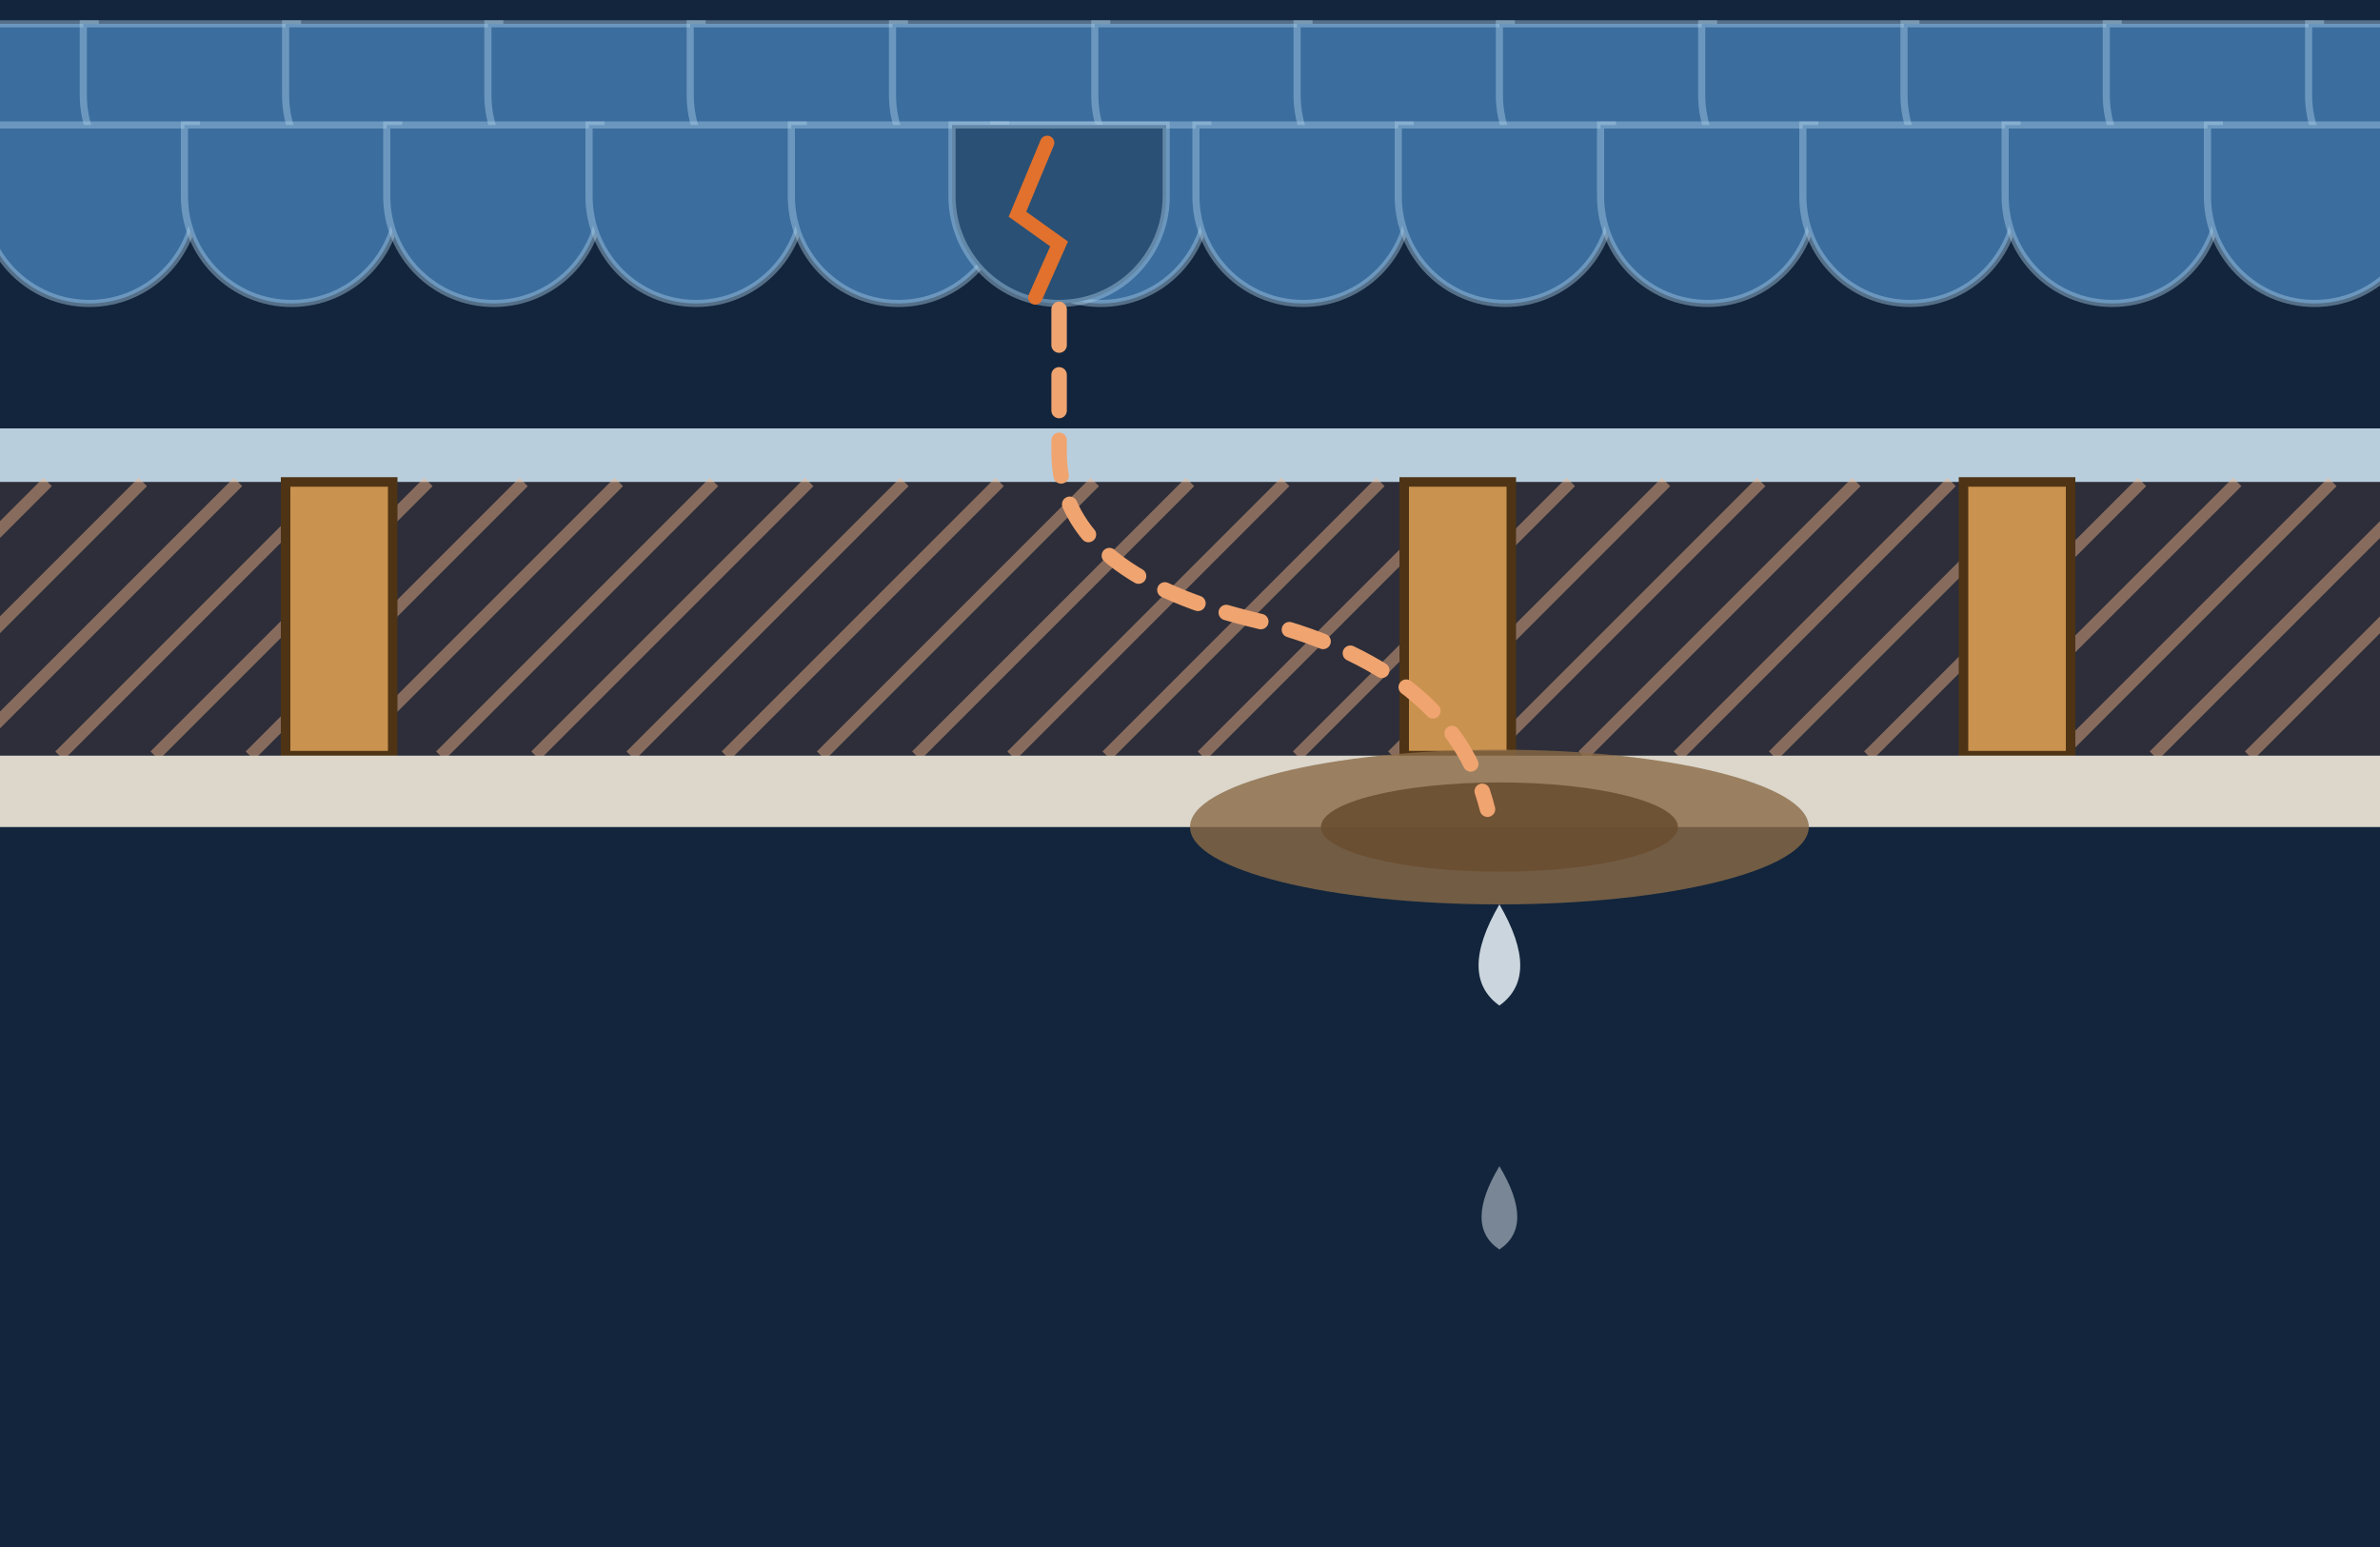
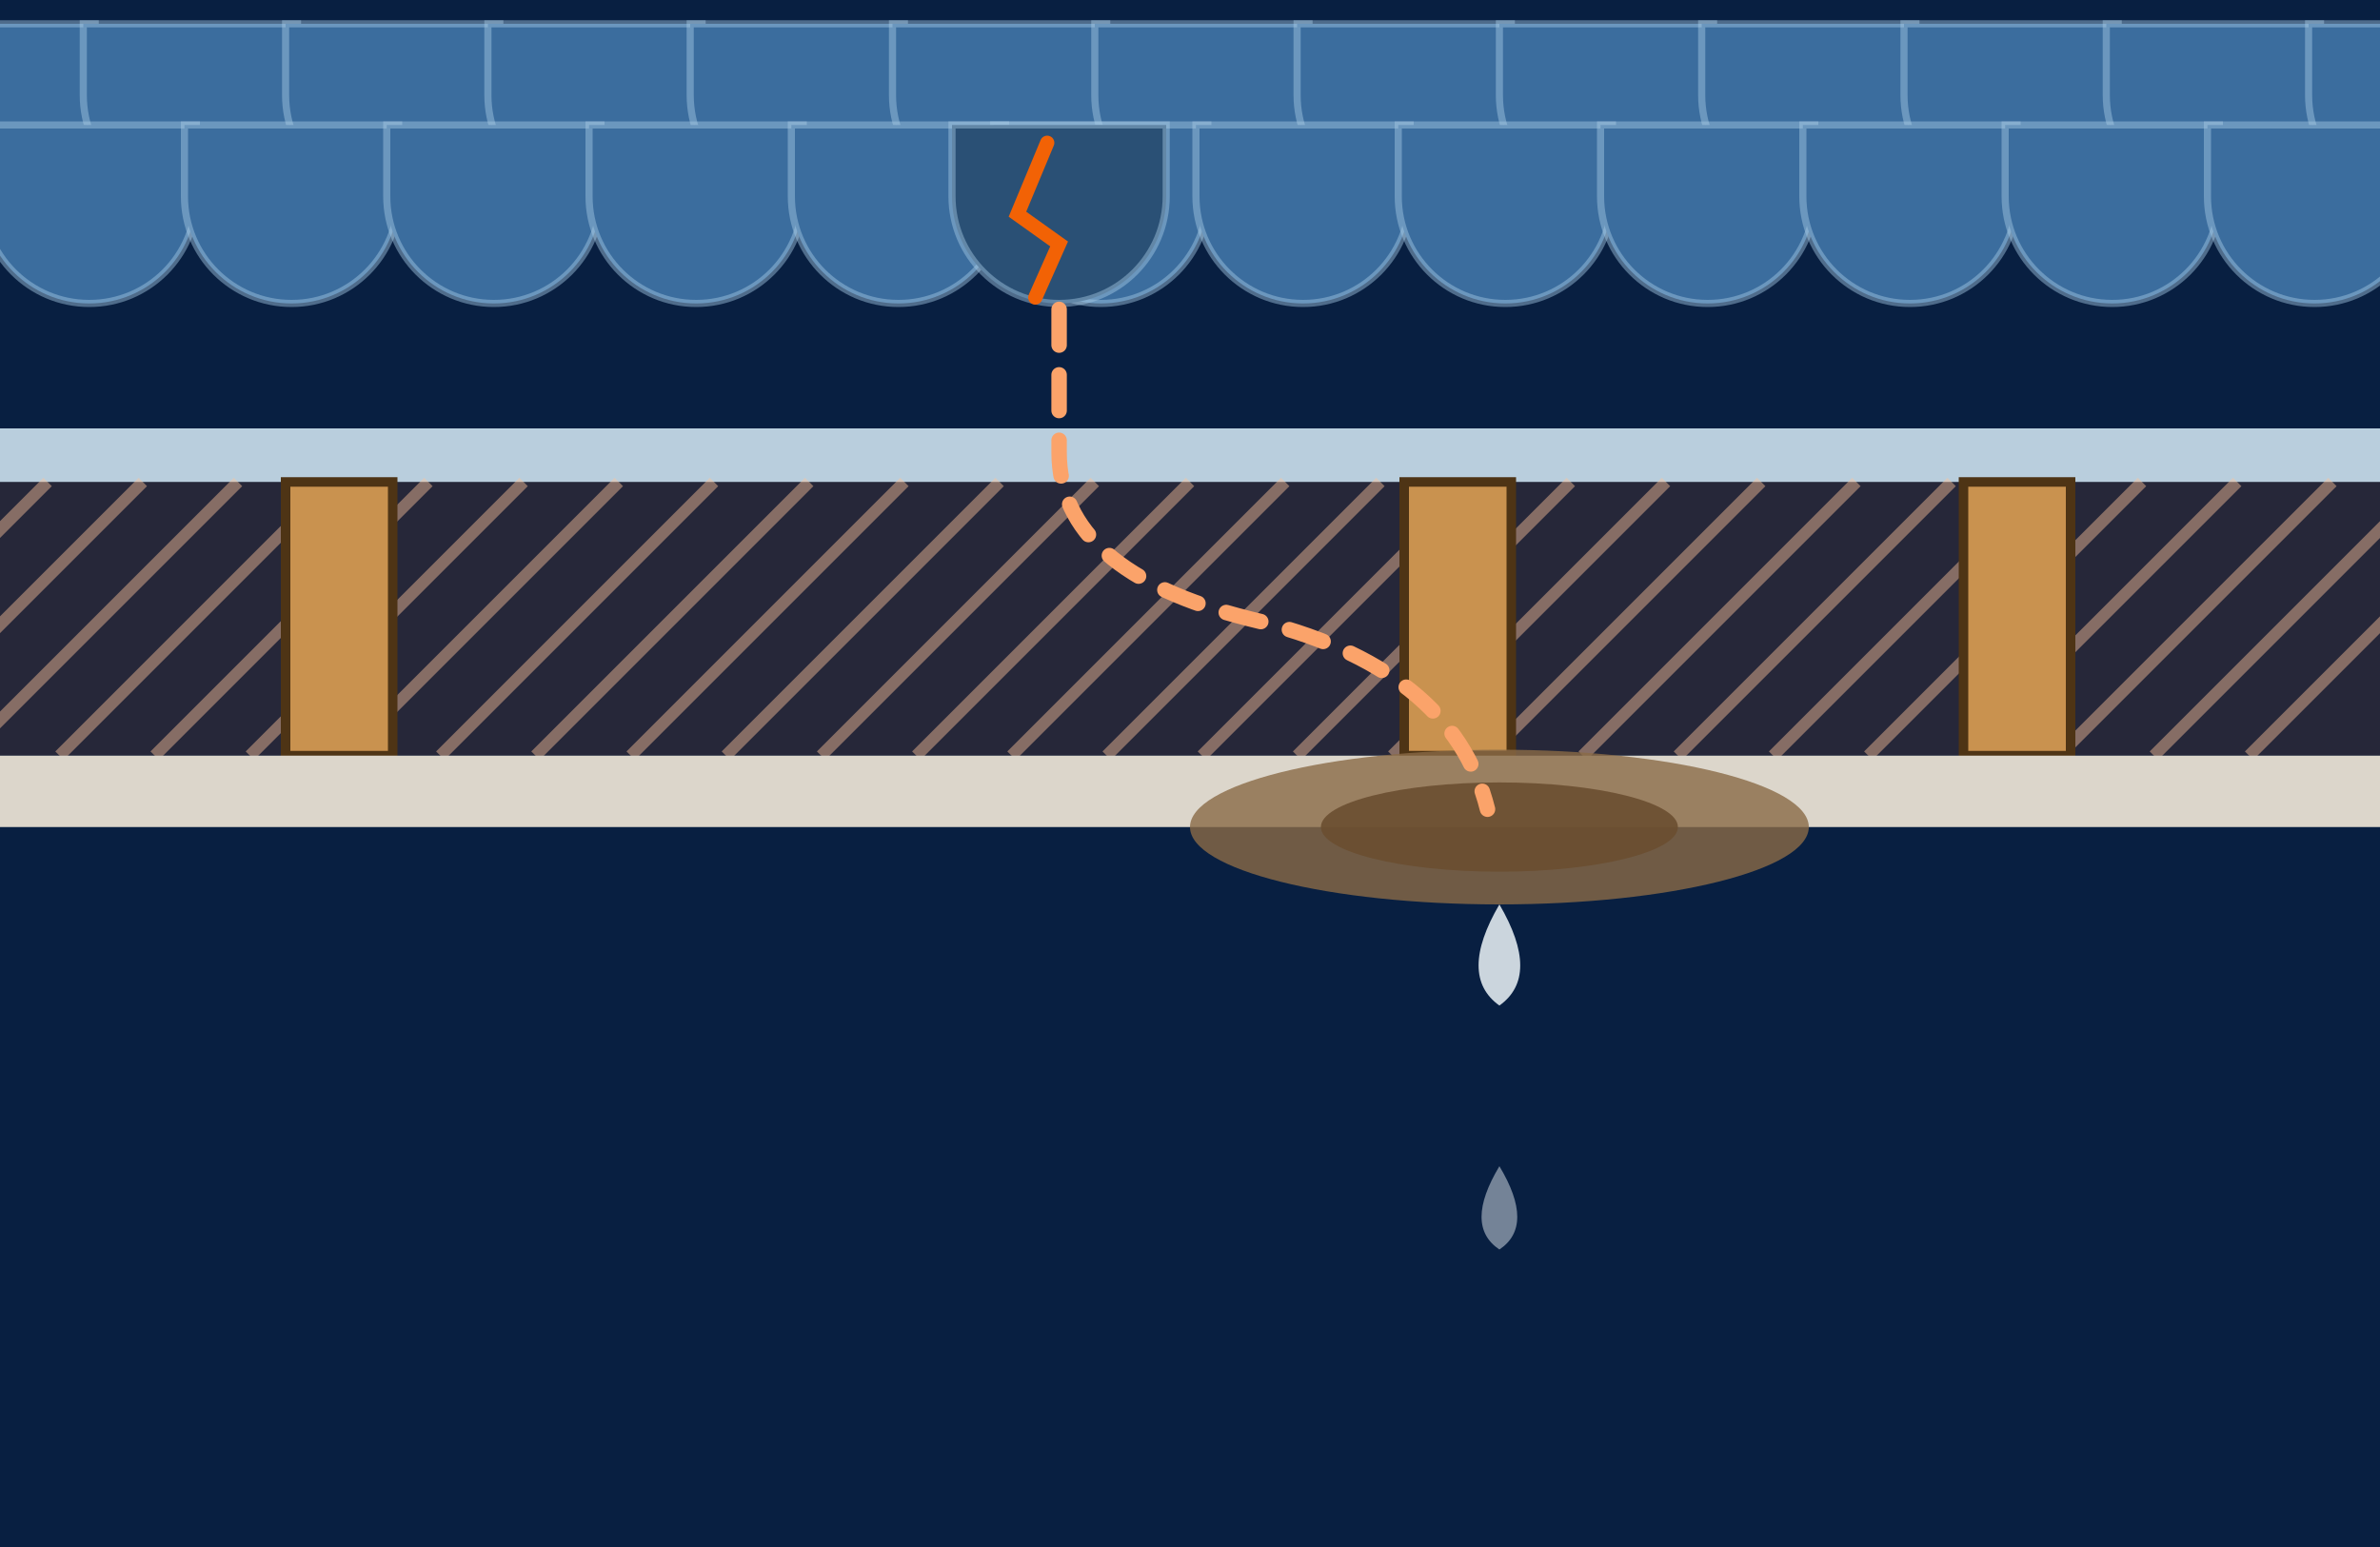
<svg xmlns="http://www.w3.org/2000/svg" class="ill" viewBox="0 0 400 260" role="img" aria-labelledby="tfuite">
-   <rect width="400" height="260" fill="#12253C" />
+   <rect width="400" height="260" fill="#081F41" />
  <defs>
    <clipPath id="cFui">
      <rect width="400" height="260" />
    </clipPath>
  </defs>
  <g clip-path="url(#cFui)">
    <path d="M-20 4 h36 v12.0 a18.0 18.0 0 0 1 -36 0 z" fill="#3B6D9E" fill-opacity="1" stroke="#A8CBE6" stroke-opacity=".45" stroke-width="1.2" />
    <path d="M14 4 h36 v12.0 a18.0 18.0 0 0 1 -36 0 z" fill="#3B6D9E" fill-opacity="1" stroke="#A8CBE6" stroke-opacity=".45" stroke-width="1.2" />
    <path d="M48 4 h36 v12.0 a18.0 18.0 0 0 1 -36 0 z" fill="#3B6D9E" fill-opacity="1" stroke="#A8CBE6" stroke-opacity=".45" stroke-width="1.2" />
    <path d="M82 4 h36 v12.0 a18.0 18.0 0 0 1 -36 0 z" fill="#3B6D9E" fill-opacity="1" stroke="#A8CBE6" stroke-opacity=".45" stroke-width="1.2" />
    <path d="M116 4 h36 v12.0 a18.0 18.0 0 0 1 -36 0 z" fill="#3B6D9E" fill-opacity="1" stroke="#A8CBE6" stroke-opacity=".45" stroke-width="1.2" />
    <path d="M150 4 h36 v12.0 a18.0 18.0 0 0 1 -36 0 z" fill="#3B6D9E" fill-opacity="1" stroke="#A8CBE6" stroke-opacity=".45" stroke-width="1.2" />
    <path d="M184 4 h36 v12.0 a18.0 18.0 0 0 1 -36 0 z" fill="#3B6D9E" fill-opacity="1" stroke="#A8CBE6" stroke-opacity=".45" stroke-width="1.2" />
    <path d="M218 4 h36 v12.0 a18.0 18.0 0 0 1 -36 0 z" fill="#3B6D9E" fill-opacity="1" stroke="#A8CBE6" stroke-opacity=".45" stroke-width="1.2" />
    <path d="M252 4 h36 v12.0 a18.0 18.0 0 0 1 -36 0 z" fill="#3B6D9E" fill-opacity="1" stroke="#A8CBE6" stroke-opacity=".45" stroke-width="1.2" />
    <path d="M286 4 h36 v12.0 a18.0 18.0 0 0 1 -36 0 z" fill="#3B6D9E" fill-opacity="1" stroke="#A8CBE6" stroke-opacity=".45" stroke-width="1.2" />
    <path d="M320 4 h36 v12.0 a18.0 18.0 0 0 1 -36 0 z" fill="#3B6D9E" fill-opacity="1" stroke="#A8CBE6" stroke-opacity=".45" stroke-width="1.2" />
    <path d="M354 4 h36 v12.0 a18.0 18.0 0 0 1 -36 0 z" fill="#3B6D9E" fill-opacity="1" stroke="#A8CBE6" stroke-opacity=".45" stroke-width="1.2" />
    <path d="M388 4 h36 v12.0 a18.0 18.0 0 0 1 -36 0 z" fill="#3B6D9E" fill-opacity="1" stroke="#A8CBE6" stroke-opacity=".45" stroke-width="1.2" />
    <path d="M422 4 h36 v12.0 a18.0 18.0 0 0 1 -36 0 z" fill="#3B6D9E" fill-opacity="1" stroke="#A8CBE6" stroke-opacity=".45" stroke-width="1.2" />
    <path d="M-37.0 21 h36 v12.0 a18.0 18.0 0 0 1 -36 0 z" fill="#3B6D9E" fill-opacity="1" stroke="#A8CBE6" stroke-opacity=".45" stroke-width="1.2" />
    <path d="M-3.0 21 h36 v12.0 a18.0 18.0 0 0 1 -36 0 z" fill="#3B6D9E" fill-opacity="1" stroke="#A8CBE6" stroke-opacity=".45" stroke-width="1.2" />
    <path d="M31.0 21 h36 v12.0 a18.0 18.0 0 0 1 -36 0 z" fill="#3B6D9E" fill-opacity="1" stroke="#A8CBE6" stroke-opacity=".45" stroke-width="1.2" />
    <path d="M65.0 21 h36 v12.0 a18.0 18.0 0 0 1 -36 0 z" fill="#3B6D9E" fill-opacity="1" stroke="#A8CBE6" stroke-opacity=".45" stroke-width="1.2" />
    <path d="M99.0 21 h36 v12.0 a18.0 18.0 0 0 1 -36 0 z" fill="#3B6D9E" fill-opacity="1" stroke="#A8CBE6" stroke-opacity=".45" stroke-width="1.2" />
    <path d="M133.0 21 h36 v12.0 a18.0 18.0 0 0 1 -36 0 z" fill="#3B6D9E" fill-opacity="1" stroke="#A8CBE6" stroke-opacity=".45" stroke-width="1.2" />
    <path d="M167.0 21 h36 v12.0 a18.0 18.0 0 0 1 -36 0 z" fill="#3B6D9E" fill-opacity="1" stroke="#A8CBE6" stroke-opacity=".45" stroke-width="1.2" />
    <path d="M201.0 21 h36 v12.0 a18.0 18.0 0 0 1 -36 0 z" fill="#3B6D9E" fill-opacity="1" stroke="#A8CBE6" stroke-opacity=".45" stroke-width="1.2" />
    <path d="M235.0 21 h36 v12.0 a18.0 18.0 0 0 1 -36 0 z" fill="#3B6D9E" fill-opacity="1" stroke="#A8CBE6" stroke-opacity=".45" stroke-width="1.2" />
    <path d="M269.0 21 h36 v12.0 a18.0 18.0 0 0 1 -36 0 z" fill="#3B6D9E" fill-opacity="1" stroke="#A8CBE6" stroke-opacity=".45" stroke-width="1.2" />
    <path d="M303.0 21 h36 v12.0 a18.0 18.0 0 0 1 -36 0 z" fill="#3B6D9E" fill-opacity="1" stroke="#A8CBE6" stroke-opacity=".45" stroke-width="1.2" />
    <path d="M337.0 21 h36 v12.0 a18.0 18.0 0 0 1 -36 0 z" fill="#3B6D9E" fill-opacity="1" stroke="#A8CBE6" stroke-opacity=".45" stroke-width="1.2" />
    <path d="M371.0 21 h36 v12.0 a18.0 18.0 0 0 1 -36 0 z" fill="#3B6D9E" fill-opacity="1" stroke="#A8CBE6" stroke-opacity=".45" stroke-width="1.2" />
    <path d="M405.0 21 h36 v12.0 a18.0 18.0 0 0 1 -36 0 z" fill="#3B6D9E" fill-opacity="1" stroke="#A8CBE6" stroke-opacity=".45" stroke-width="1.2" />
    <g>
      <path d="M160 21 h36 v12.0 a18.0 18.0 0 0 1 -36 0 z" fill="#2A5075" fill-opacity="1" stroke="#A8CBE6" stroke-opacity=".45" stroke-width="1.2" />
-       <path d="M176 24 l-5 12 l7 5 l-4 9" stroke="#E1712C" stroke-width="2.4" fill="none" stroke-linecap="round" />
+       <path d="M176 24 l-5 12 l7 5 l-4 9" stroke="#F26205" stroke-width="2.4" fill="none" stroke-linecap="round" />
    </g>
    <rect x="-10" y="72" width="420" height="9" fill="#B9CEDD" />
-     <rect x="-10" y="81" width="420" height="46" fill="#E1712C" fill-opacity=".13" />
-     <g stroke="#F5B98C" stroke-opacity=".45" stroke-width="2">
+     <rect x="-10" y="81" width="420" height="46" fill="#F26205" fill-opacity=".13" />
+     <g stroke="#FBC49B" stroke-opacity=".45" stroke-width="2">
      <line x1="-40" y1="81" x2="-86" y2="127" />
      <line x1="-24" y1="81" x2="-70" y2="127" />
      <line x1="-8" y1="81" x2="-54" y2="127" />
      <line x1="8" y1="81" x2="-38" y2="127" />
      <line x1="24" y1="81" x2="-22" y2="127" />
      <line x1="40" y1="81" x2="-6" y2="127" />
      <line x1="56" y1="81" x2="10" y2="127" />
      <line x1="72" y1="81" x2="26" y2="127" />
      <line x1="88" y1="81" x2="42" y2="127" />
      <line x1="104" y1="81" x2="58" y2="127" />
      <line x1="120" y1="81" x2="74" y2="127" />
      <line x1="136" y1="81" x2="90" y2="127" />
      <line x1="152" y1="81" x2="106" y2="127" />
      <line x1="168" y1="81" x2="122" y2="127" />
      <line x1="184" y1="81" x2="138" y2="127" />
      <line x1="200" y1="81" x2="154" y2="127" />
      <line x1="216" y1="81" x2="170" y2="127" />
      <line x1="232" y1="81" x2="186" y2="127" />
      <line x1="248" y1="81" x2="202" y2="127" />
      <line x1="264" y1="81" x2="218" y2="127" />
      <line x1="280" y1="81" x2="234" y2="127" />
      <line x1="296" y1="81" x2="250" y2="127" />
      <line x1="312" y1="81" x2="266" y2="127" />
      <line x1="328" y1="81" x2="282" y2="127" />
      <line x1="344" y1="81" x2="298" y2="127" />
      <line x1="360" y1="81" x2="314" y2="127" />
      <line x1="376" y1="81" x2="330" y2="127" />
      <line x1="392" y1="81" x2="346" y2="127" />
      <line x1="408" y1="81" x2="362" y2="127" />
      <line x1="424" y1="81" x2="378" y2="127" />
    </g>
    <rect x="48" y="81" width="18" height="46" fill="#C9924F" stroke="#4E3415" stroke-width="1.6" />
    <rect x="236" y="81" width="18" height="46" fill="#C9924F" stroke="#4E3415" stroke-width="1.6" />
    <rect x="330" y="81" width="18" height="46" fill="#C9924F" stroke="#4E3415" stroke-width="1.6" />
    <rect x="-10" y="127" width="420" height="12" fill="#DCD6CB" />
    <ellipse cx="252" cy="139" rx="52" ry="13" fill="#8A6A46" fill-opacity=".8" />
    <ellipse cx="252" cy="139" rx="30" ry="7.5" fill="#6B4E30" fill-opacity=".9" />
-     <path d="M178 52 L178 76 Q178 96 210 104 Q244 112 250 136" stroke="#F0A470" stroke-width="2.6" fill="none" stroke-dasharray="6 5" stroke-linecap="round" />
+     <path d="M178 52 L178 76 Q178 96 210 104 Q244 112 250 136" stroke="#FBA36A" stroke-width="2.6" fill="none" stroke-dasharray="6 5" stroke-linecap="round" />
    <path d="M252 152 q7 12 0 17 q-7 -5 0 -17 z" fill="#CBD5DD" />
    <path d="M252 196 q6 10 0 14 q-6 -4 0 -14 z" fill="#CBD5DD" fill-opacity=".55" />
  </g>
</svg>
